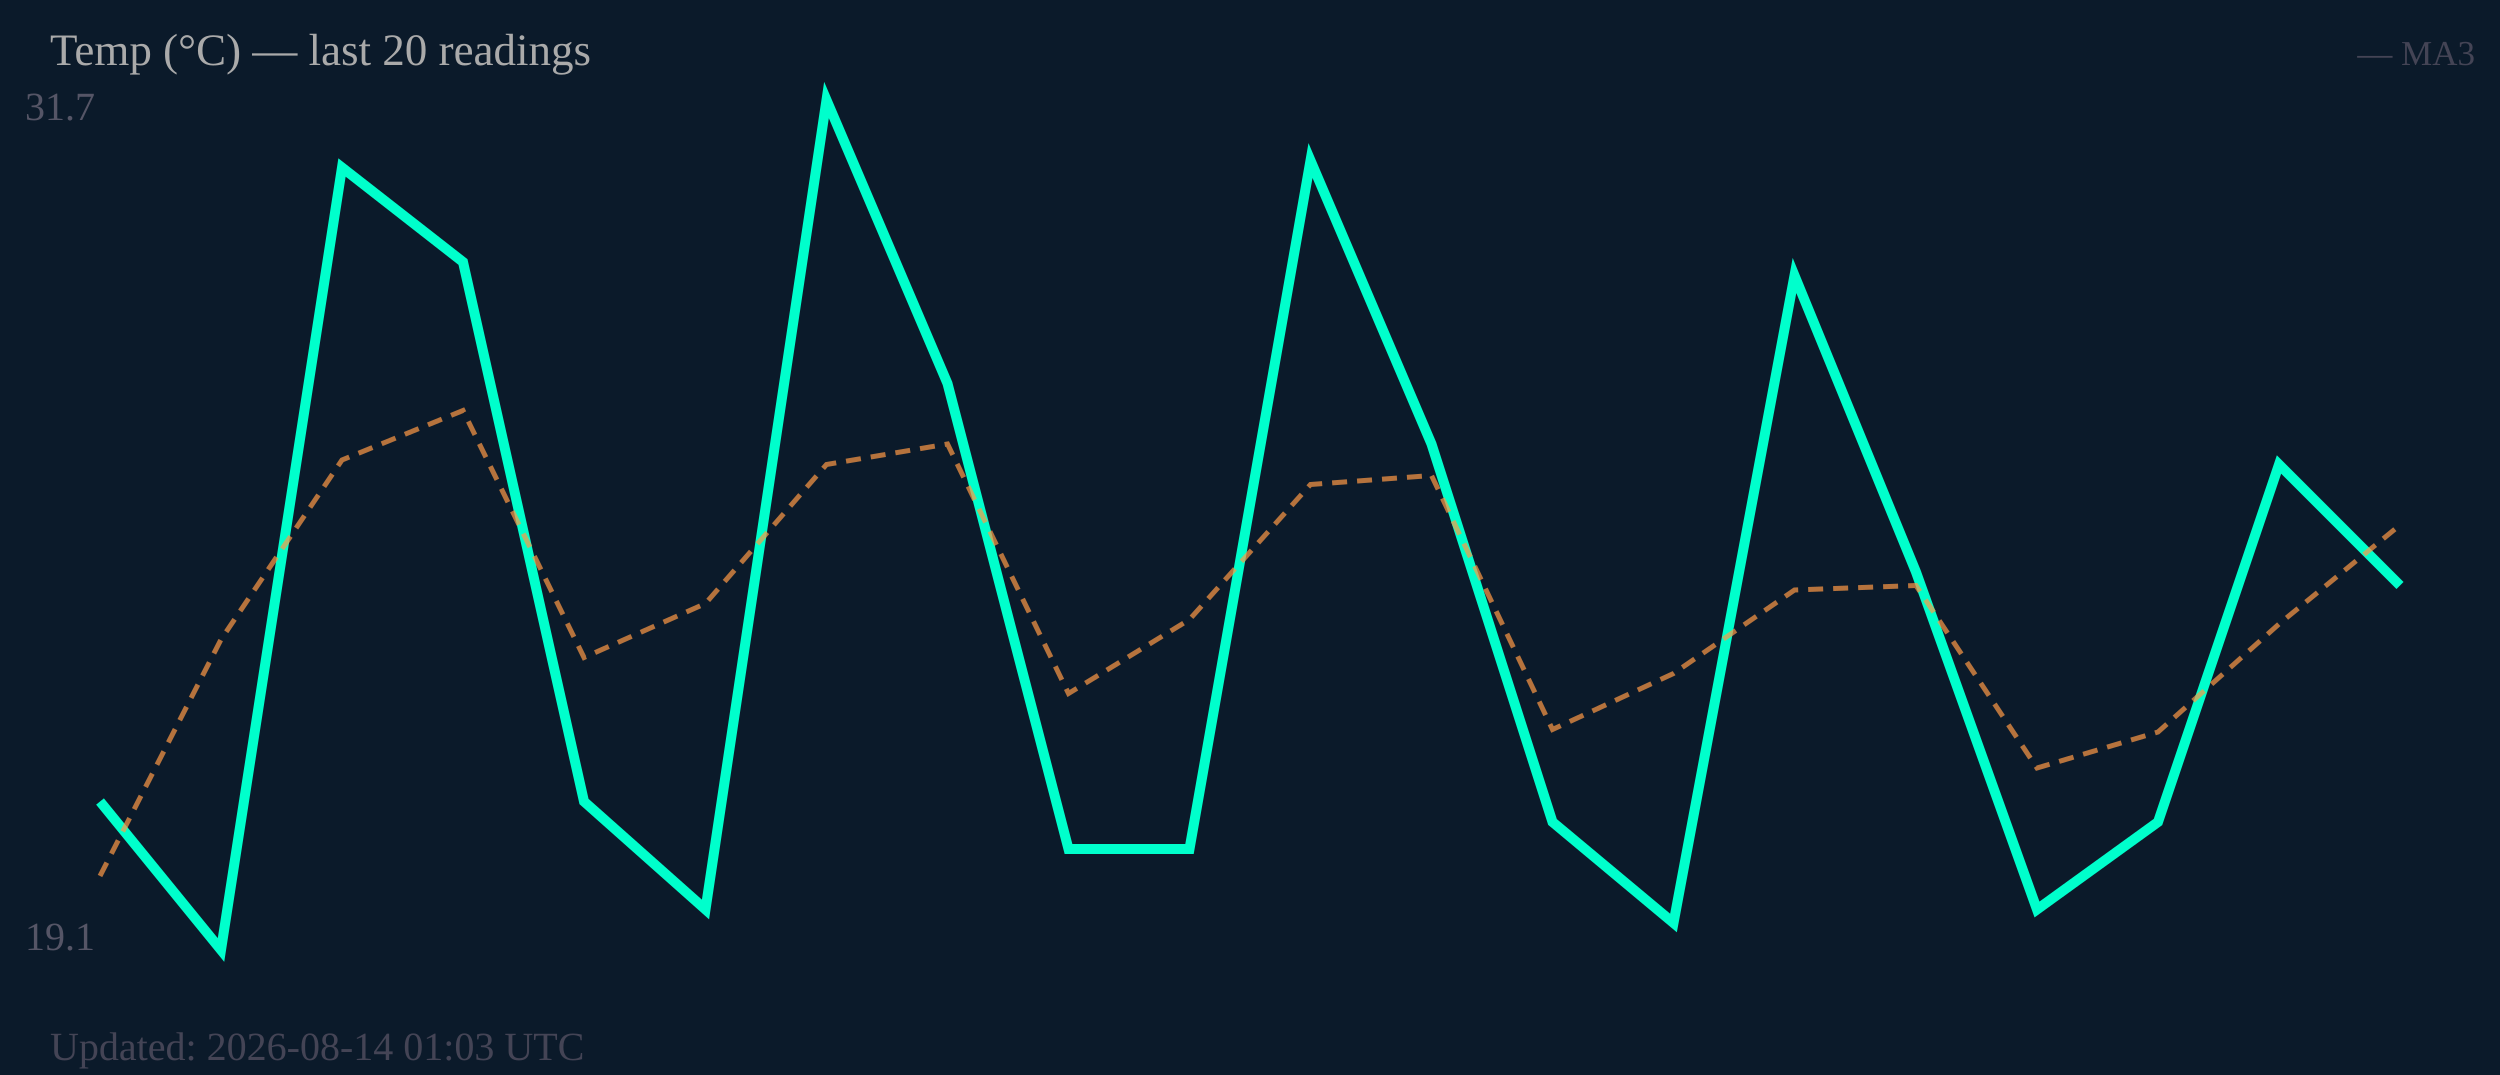
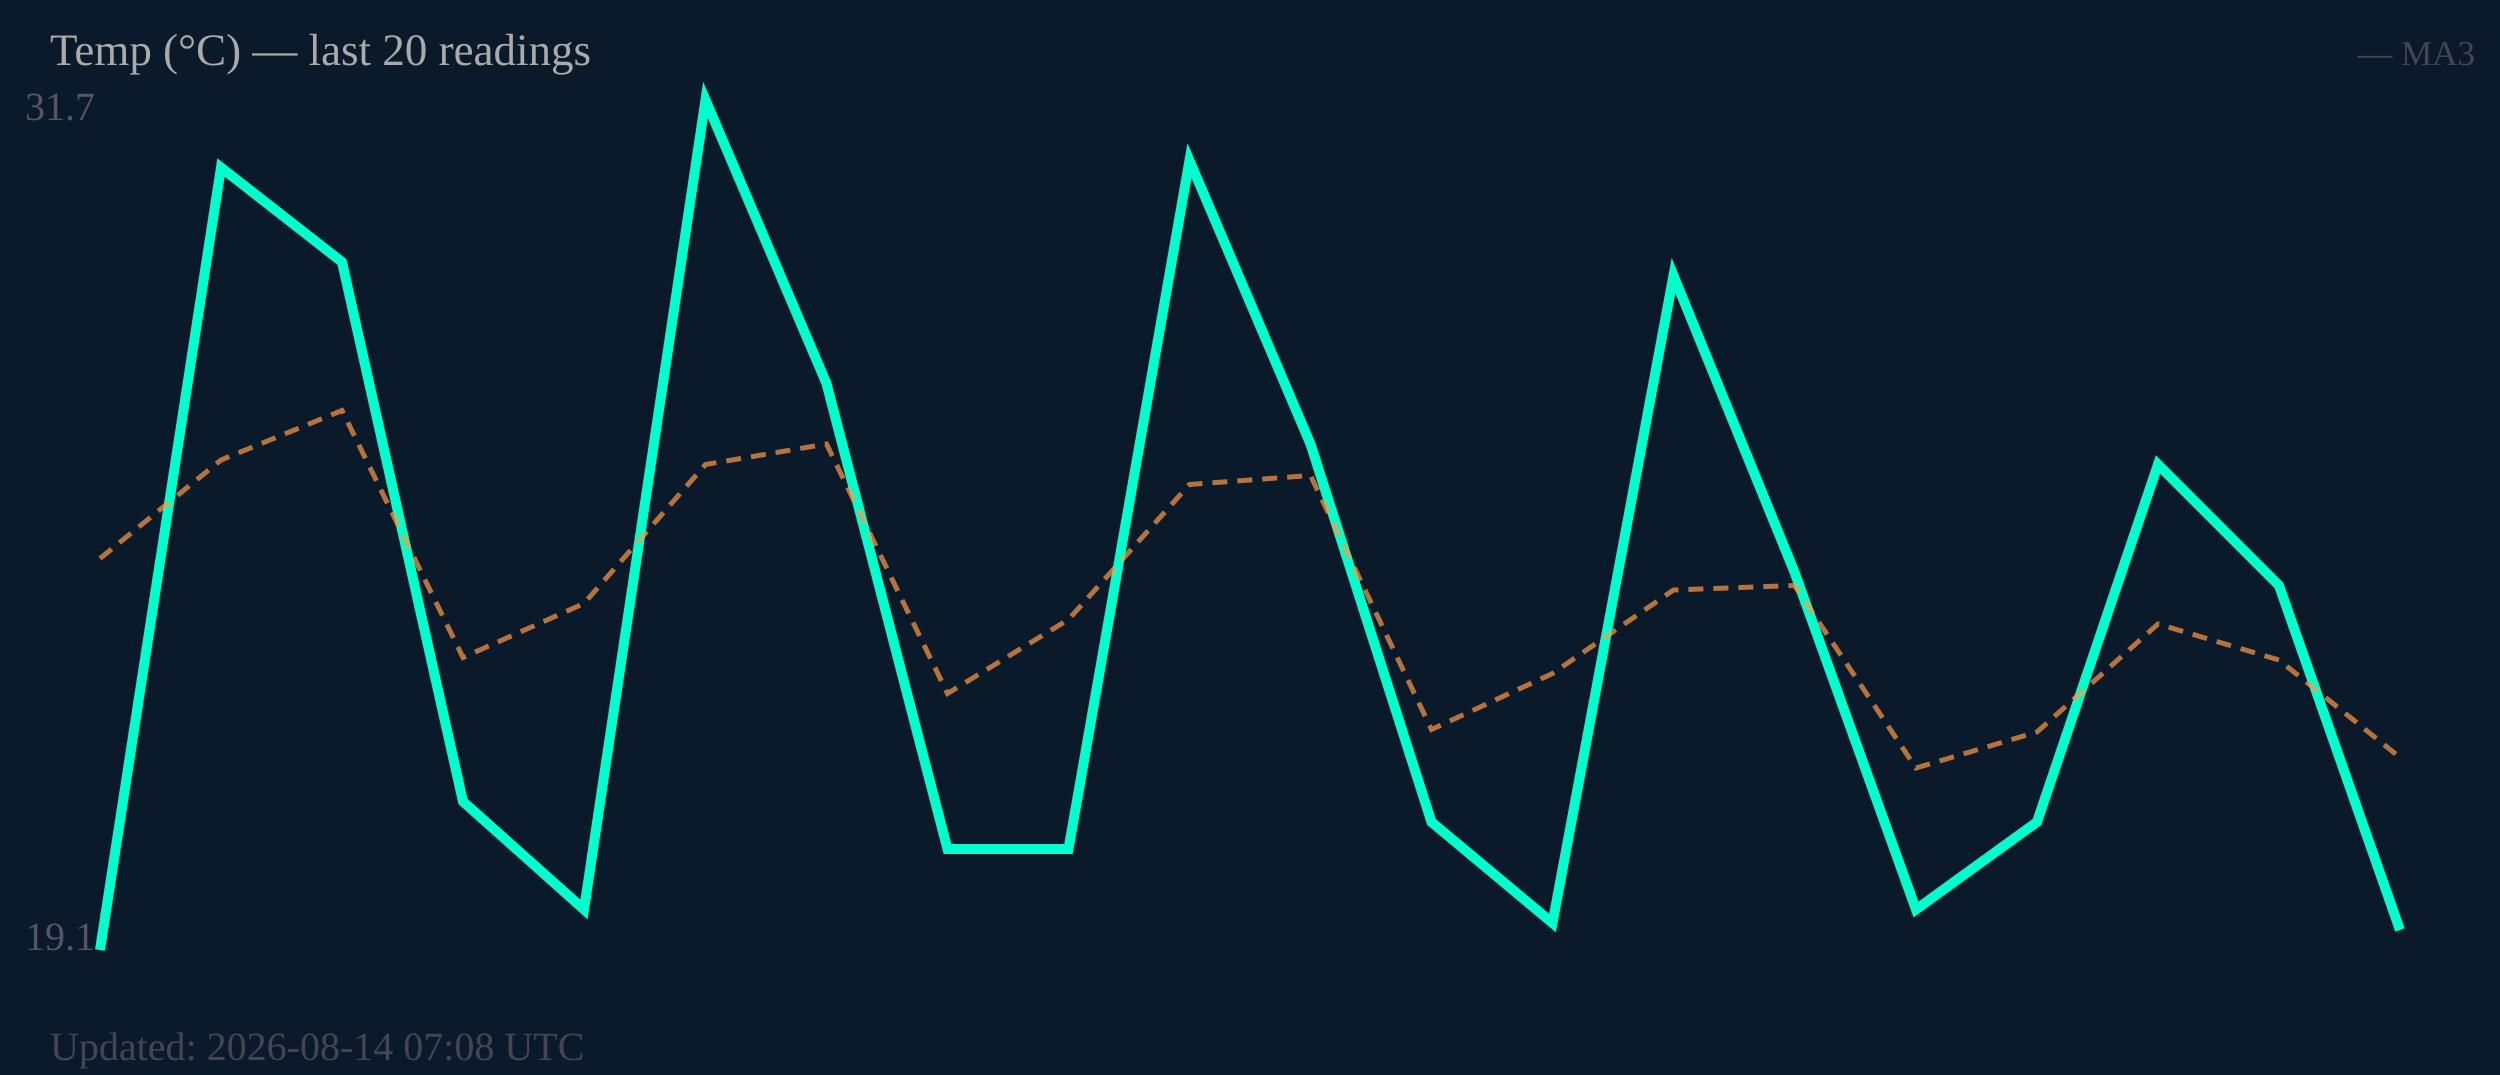
<svg xmlns="http://www.w3.org/2000/svg" width="500" height="215" viewBox="0 0 500 215">
  <rect width="500" height="215" fill="#0b1a2a" />
  <text x="5" y="24" font-size="8" fill="#556">31.7</text>
  <text x="5" y="190" font-size="8" fill="#556">19.1</text>
-   <polyline fill="none" stroke="#00ffcc" stroke-width="2" points="20.0,160.3 44.2,190.0 68.4,33.5 92.6,52.4 116.8,160.3 141.1,181.9 165.3,20.0 189.5,76.7 213.7,169.8 237.9,169.8 262.1,32.1 286.3,88.8 310.5,164.4 334.7,184.6 358.9,55.1 383.2,114.4 407.4,181.9 431.6,164.4 455.8,92.9 480.0,117.1" />
-   <polyline fill="none" stroke="#ff9944" stroke-width="1" stroke-dasharray="3,2" opacity="0.7" points="20.0,175.2 44.2,127.9 68.4,92.0 92.6,82.1 116.8,131.5 141.1,120.7 165.3,92.9 189.5,88.8 213.7,138.7 237.9,123.9 262.1,96.9 286.3,95.1 310.5,145.9 334.7,134.7 358.9,118.0 383.2,117.1 407.4,153.6 431.6,146.4 455.8,124.8 480.0,105.0" />
+   <polyline fill="none" stroke="#00ffcc" stroke-width="2" points="20.0,190.0 44.2,33.5 68.4,52.4 92.6,160.3 116.8,181.9 141.1,20.0 165.3,76.7 189.5,169.8 213.7,169.8 237.9,32.1 262.1,88.8 286.3,164.4 310.5,184.6 334.7,55.1 358.9,114.4 383.2,181.9 407.4,164.4 431.6,92.9 455.8,117.1 480.0,186.0" />
+   <polyline fill="none" stroke="#ff9944" stroke-width="1" stroke-dasharray="3,2" opacity="0.7" points="20.0,111.7 44.2,92.0 68.4,82.1 92.6,131.5 116.8,120.7 141.1,92.9 165.3,88.8 189.5,138.7 213.7,123.9 237.9,96.9 262.1,95.1 286.3,145.9 310.5,134.7 334.7,118.0 358.9,117.1 383.2,153.6 407.4,146.4 431.6,124.8 455.8,132.0 480.0,151.5" />
  <text x="10" y="13" font-size="9" fill="#aaa">Temp (°C) — last 20 readings</text>
  <text x="495" y="13" font-size="7" fill="#445" text-anchor="end">— MA3</text>
-   <text x="10" y="212" font-size="8" fill="#445">Updated: 2026-08-14 01:03 UTC</text>
+   <text x="10" y="212" font-size="8" fill="#445">Updated: 2026-08-14 07:08 UTC</text>
</svg>
